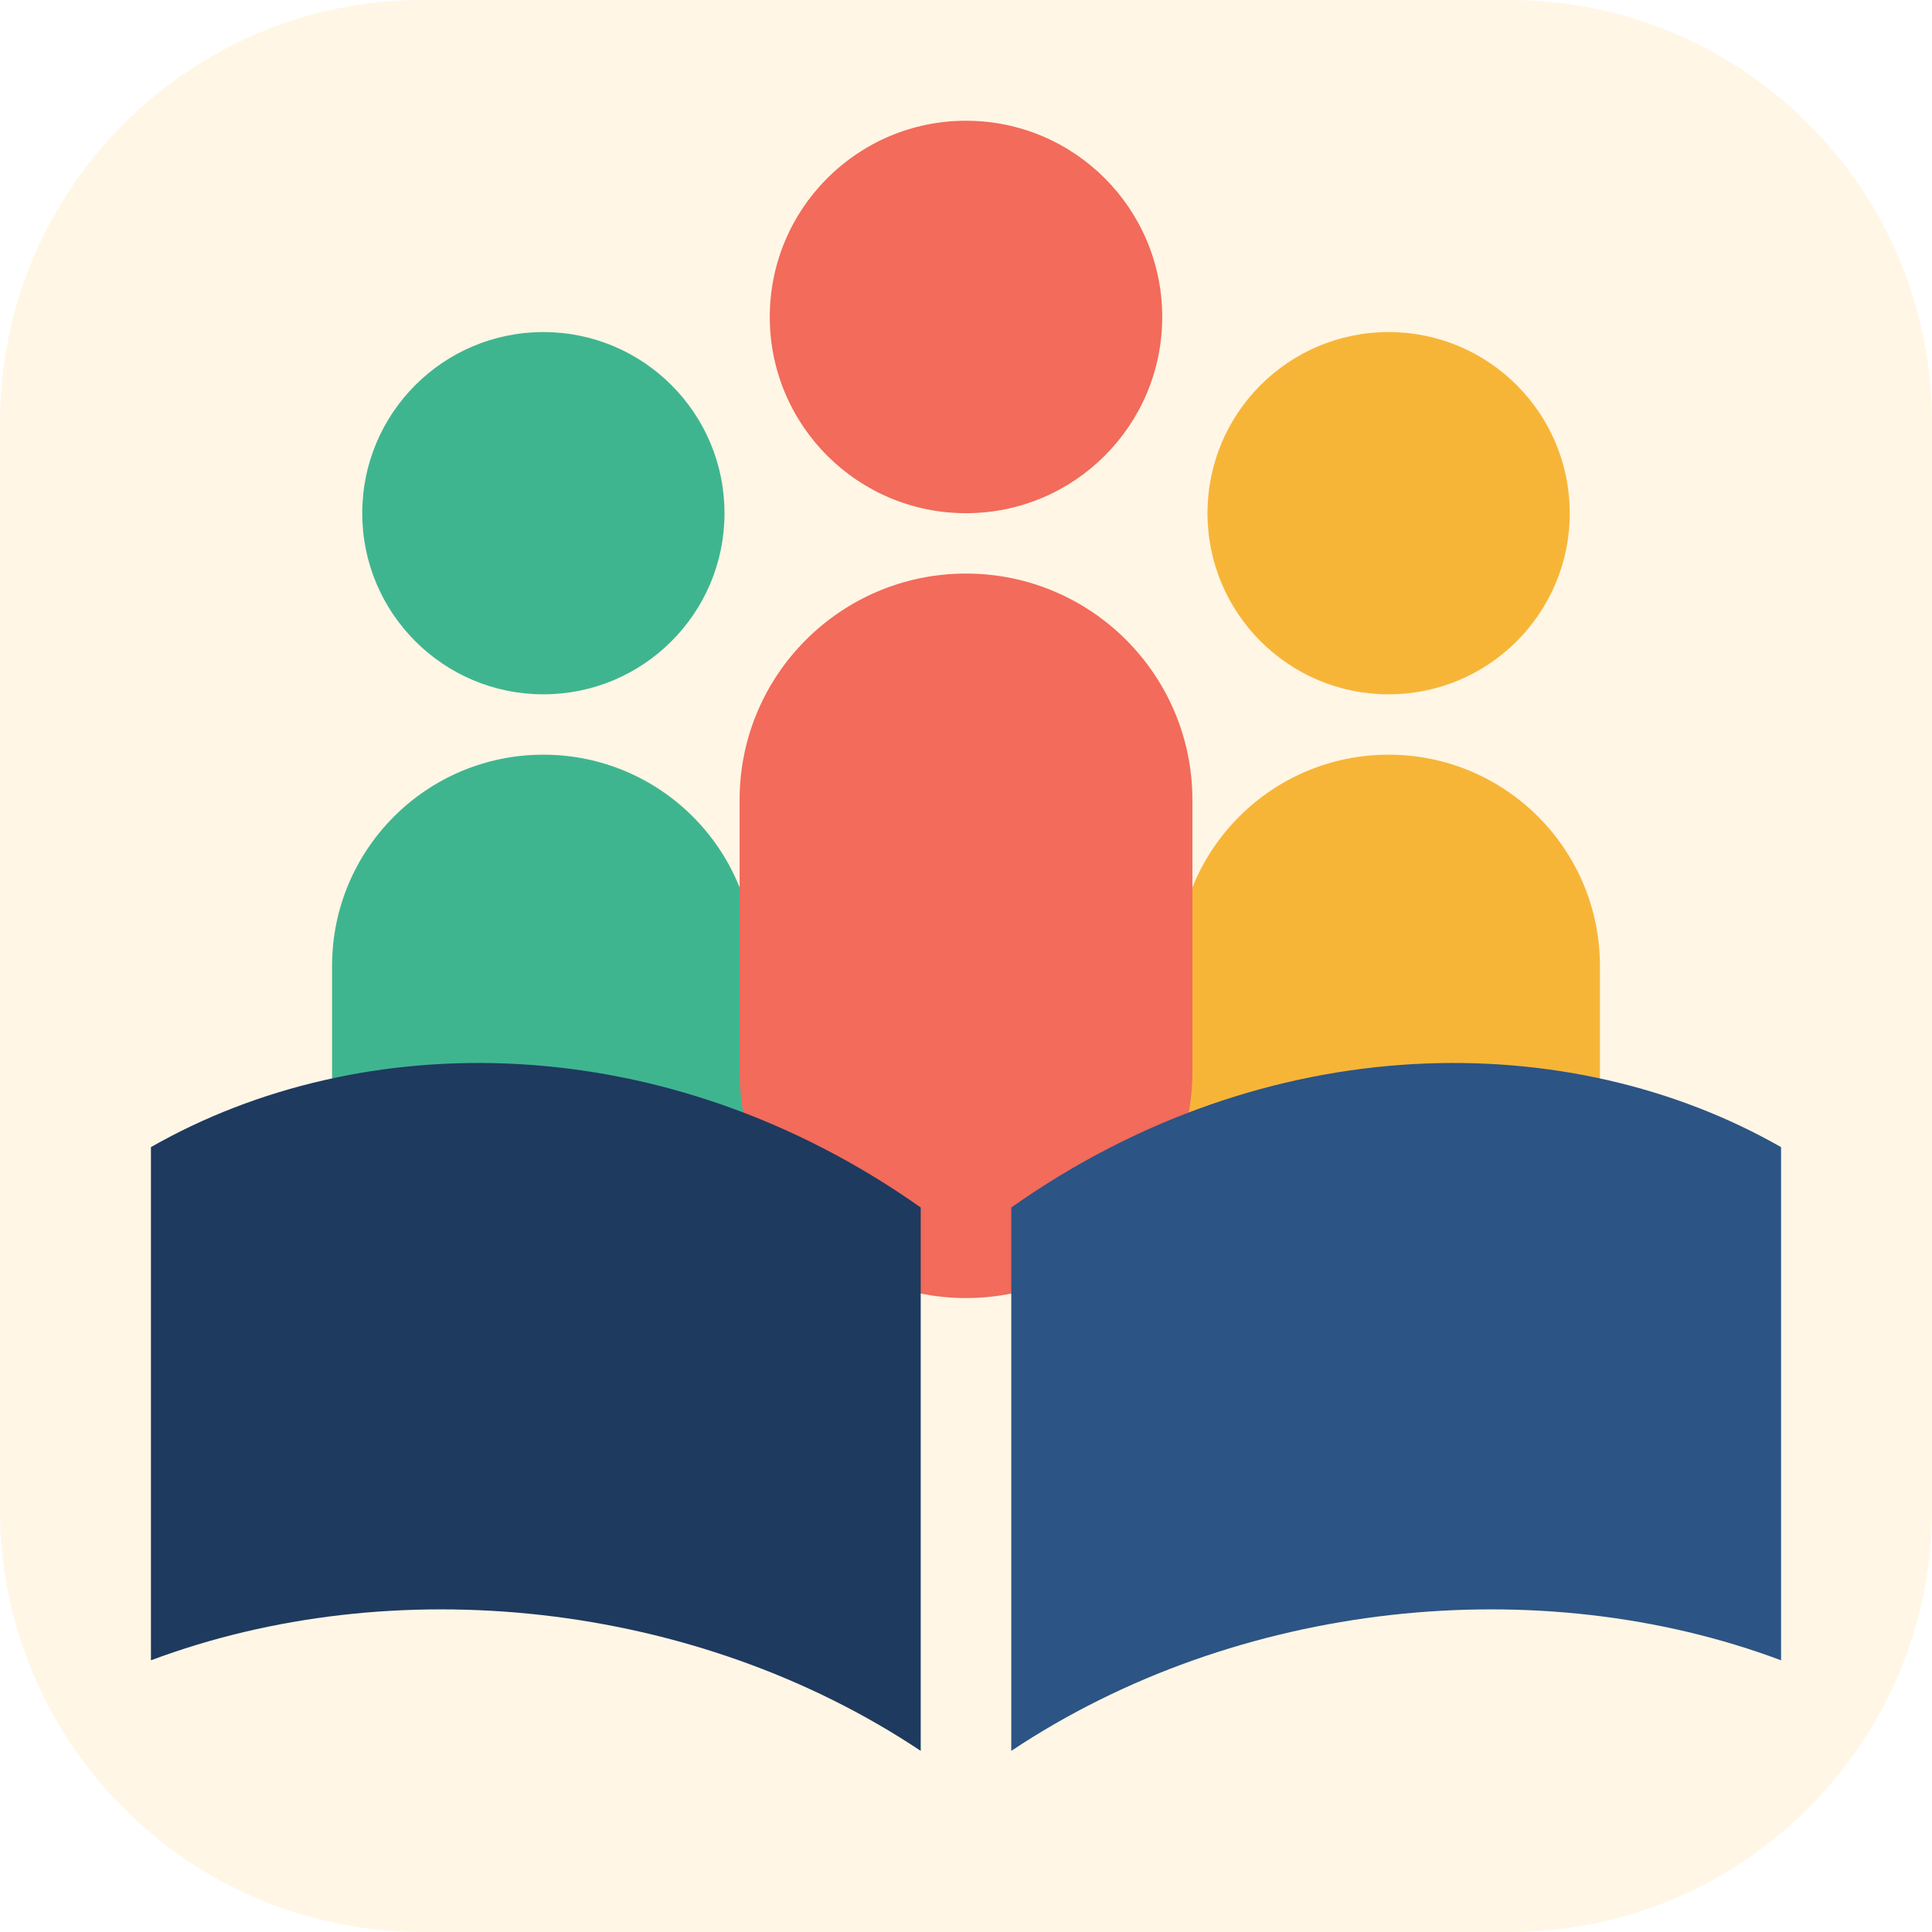
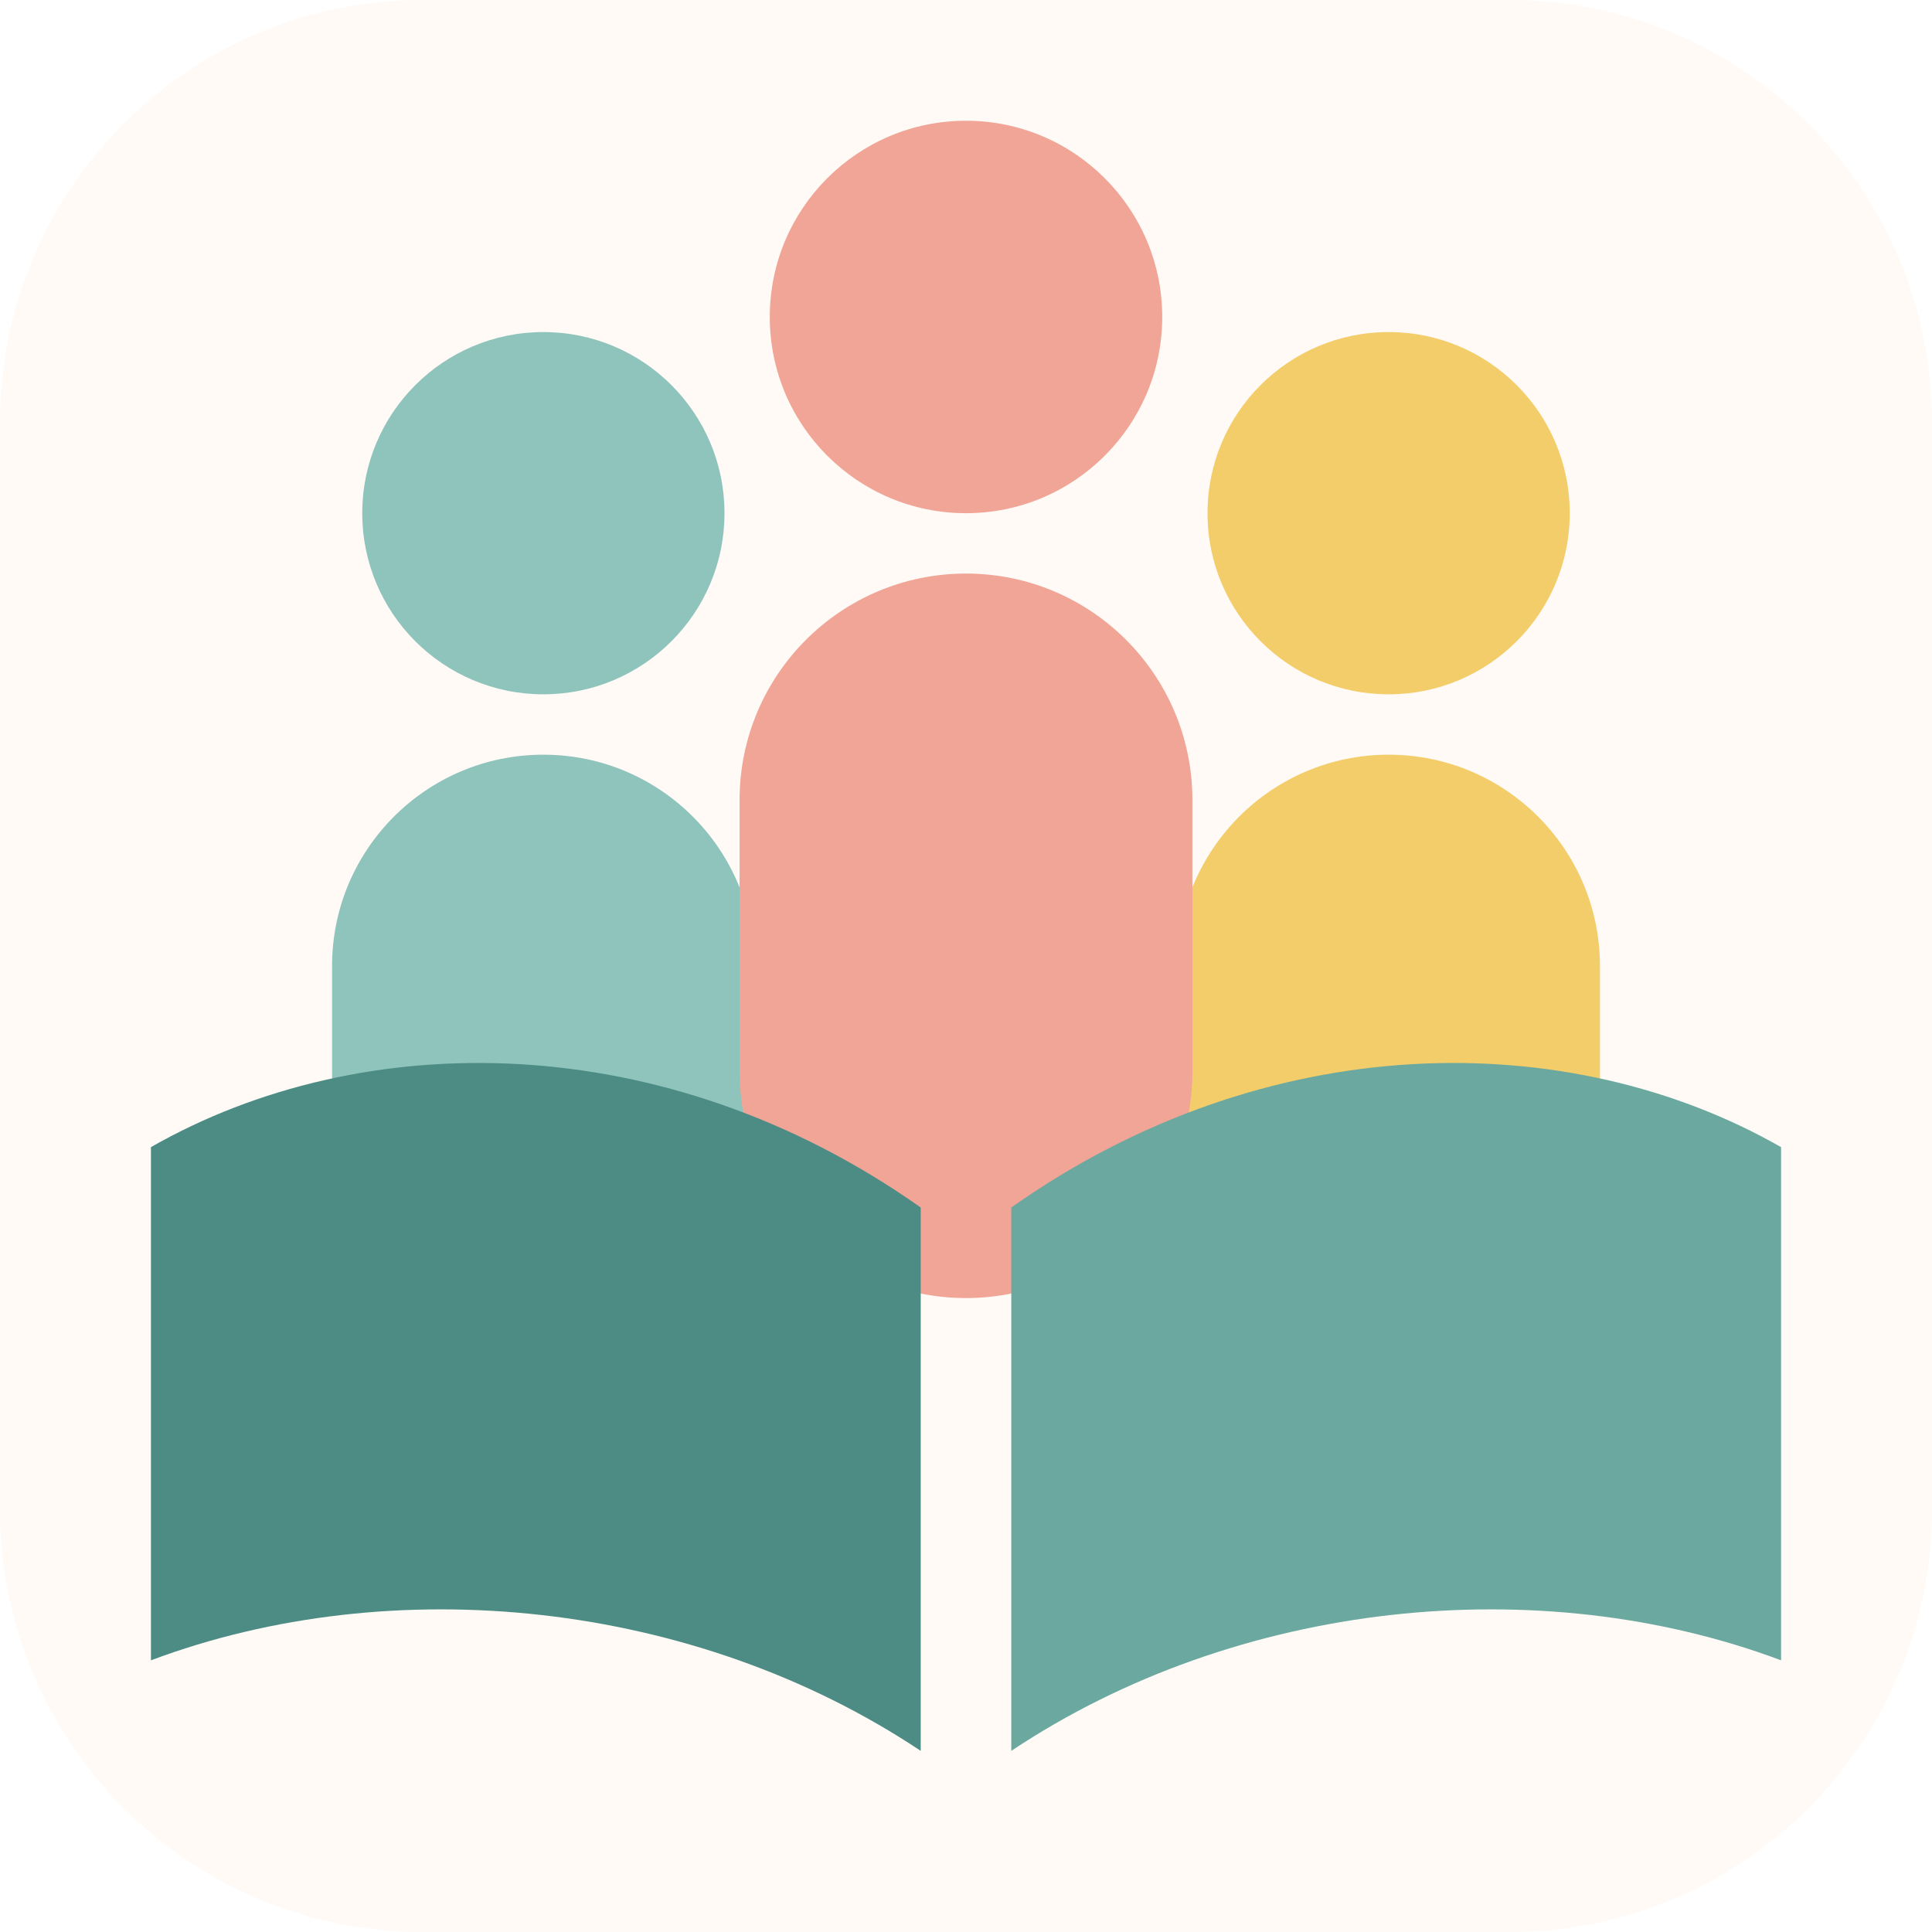
<svg xmlns="http://www.w3.org/2000/svg" viewBox="0 0 64 64">
-   <rect width="64" height="64" rx="14" fill="#fff6e5" />
-   <g fill="#3fb58f">
+   <rect width="64" height="64" rx="14" fill="#fffaf5" />
+   <g fill="#8fc4bc">
    <circle cx="18" cy="17" r="6" />
    <rect x="11" y="25" width="14" height="22" rx="7" />
  </g>
-   <g fill="#f7b538">
+   <g fill="#f3cd6a">
    <circle cx="46" cy="17" r="6" />
    <rect x="39" y="25" width="14" height="22" rx="7" />
  </g>
-   <g fill="#f26b5b">
+   <g fill="#f0a597">
    <circle cx="32" cy="10.5" r="6.5" />
    <rect x="24.5" y="19" width="15" height="24" rx="7.5" />
  </g>
-   <path d="M5 38C12 34 22 34 30.5 40V58C23 53 13 52 5 55Z" fill="#1e3a5f" />
-   <path d="M59 38C52 34 42 34 33.5 40V58C41 53 51 52 59 55Z" fill="#2c5484" />
+   <path d="M5 38C12 34 22 34 30.5 40V58C23 53 13 52 5 55Z" fill="#4c8c84" />
+   <path d="M59 38C52 34 42 34 33.5 40V58C41 53 51 52 59 55Z" fill="#6aa8a0" />
</svg>
